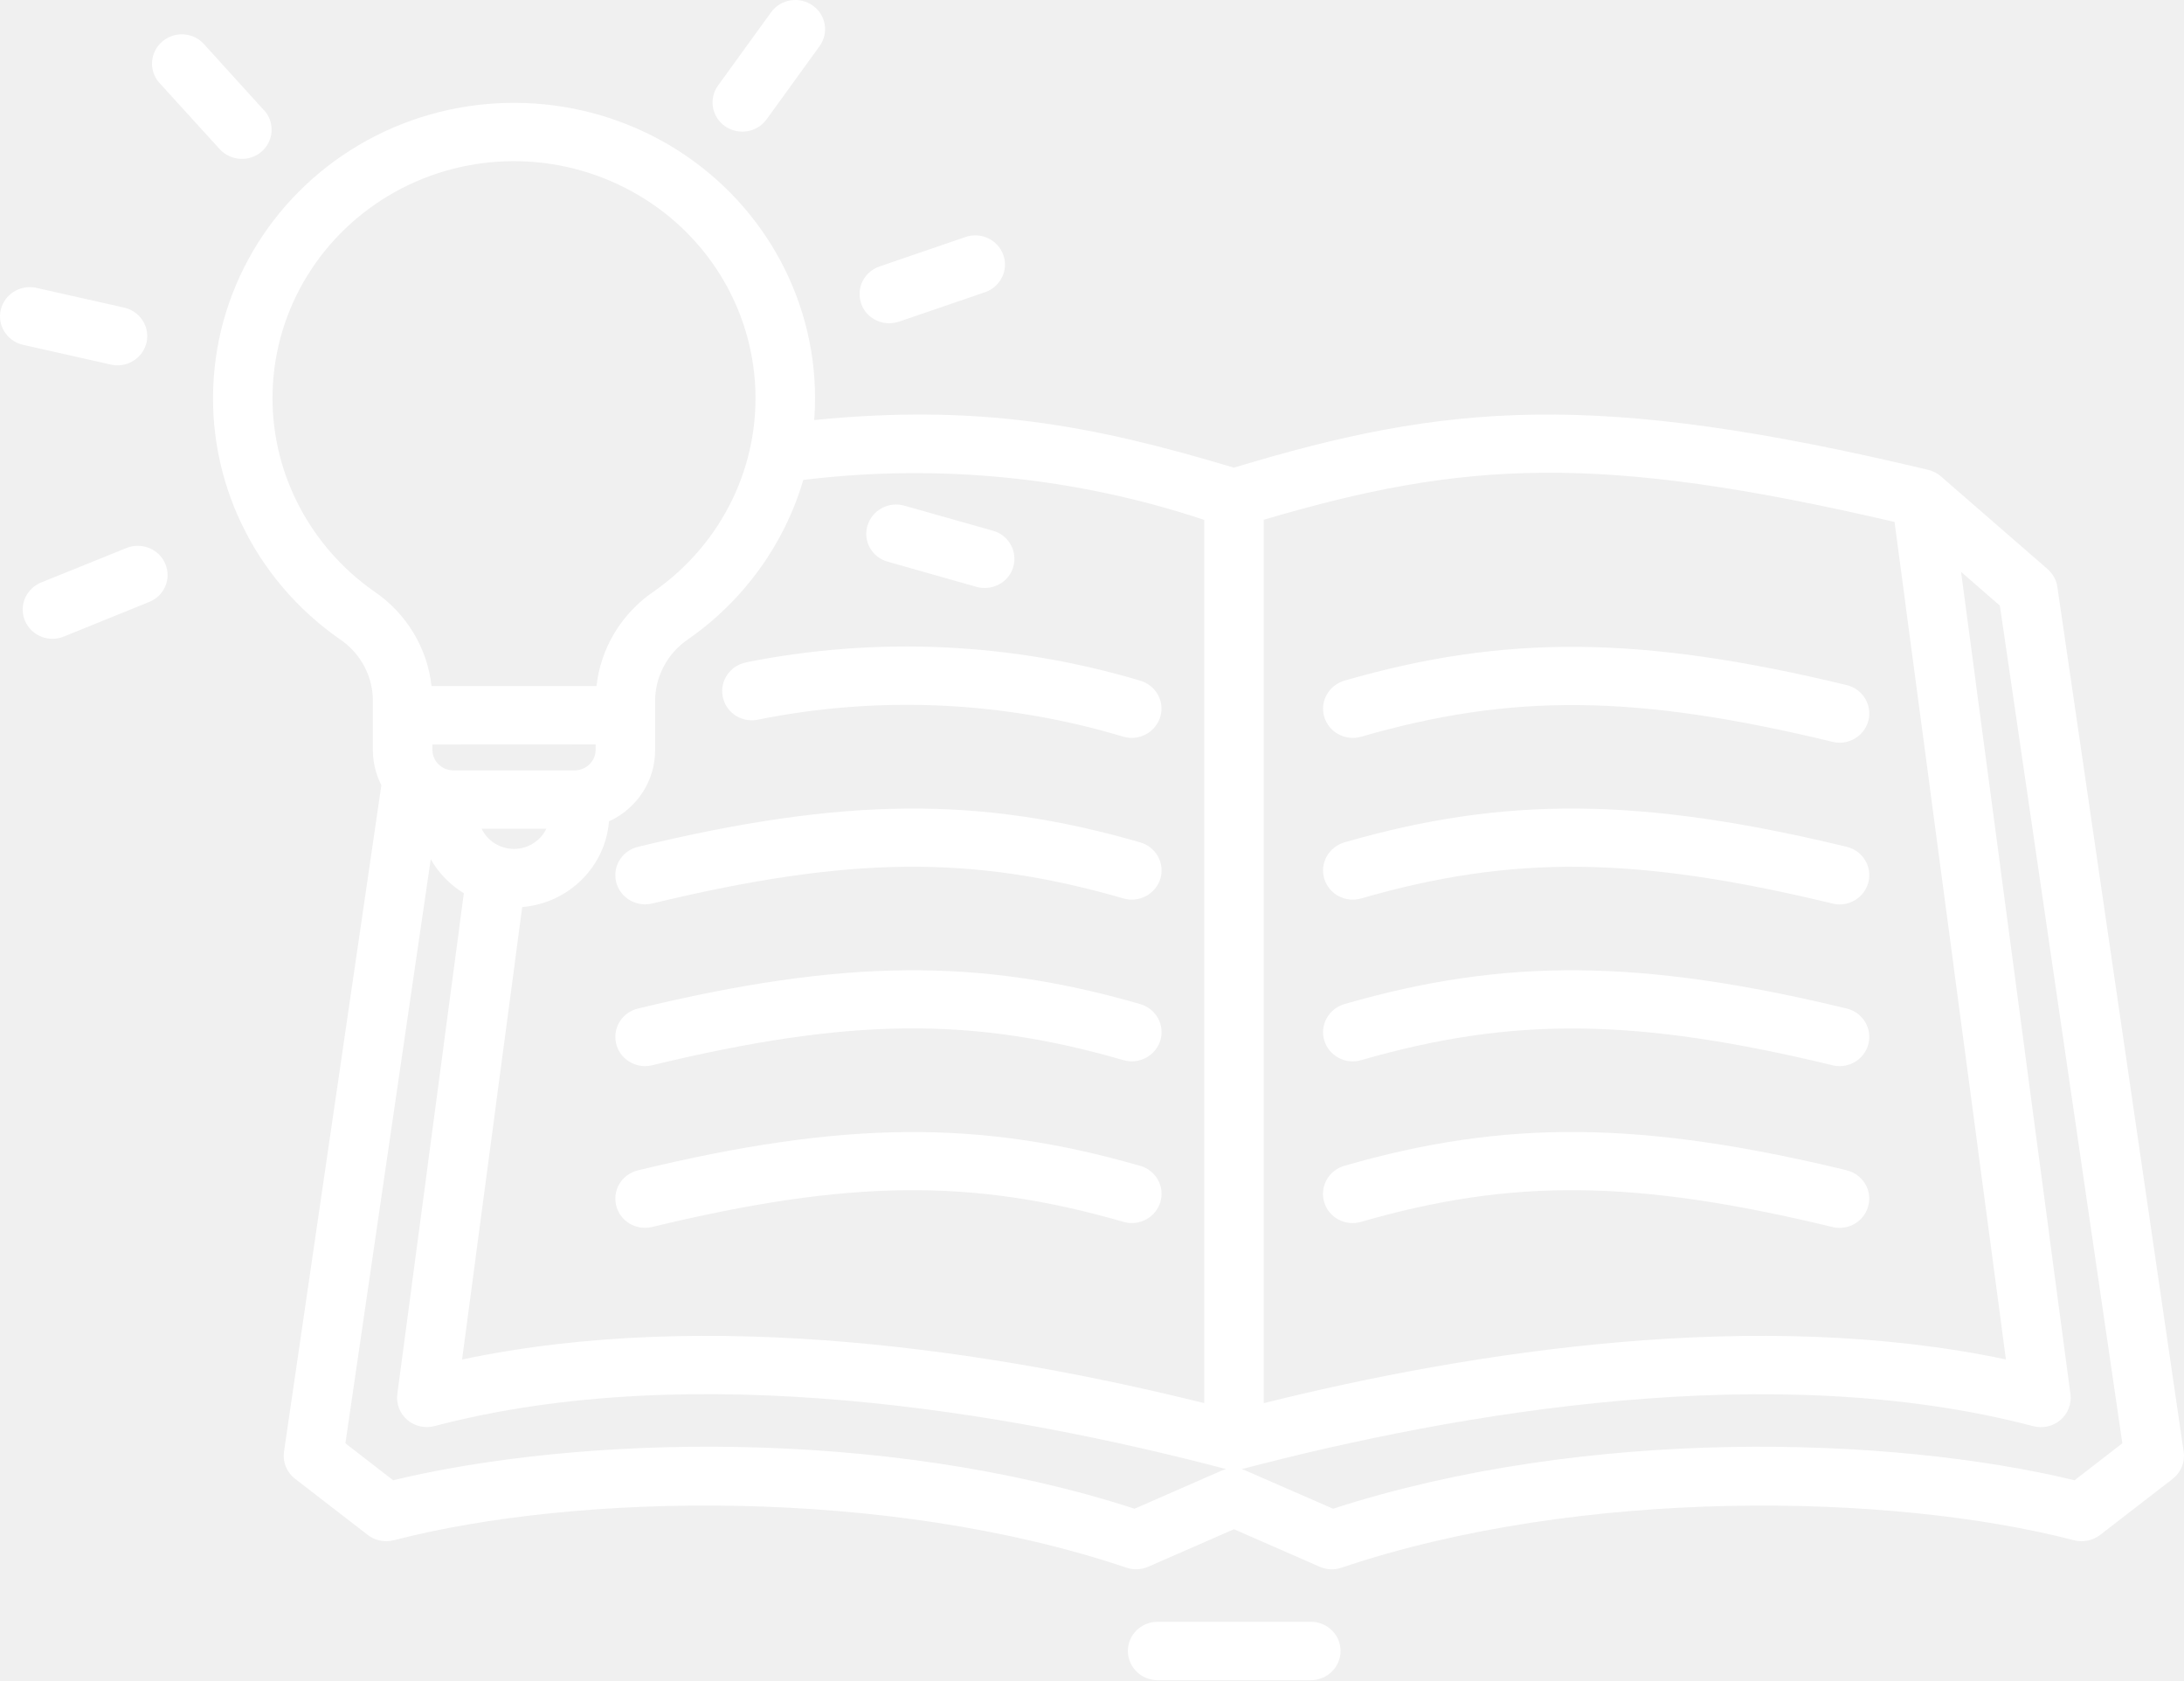
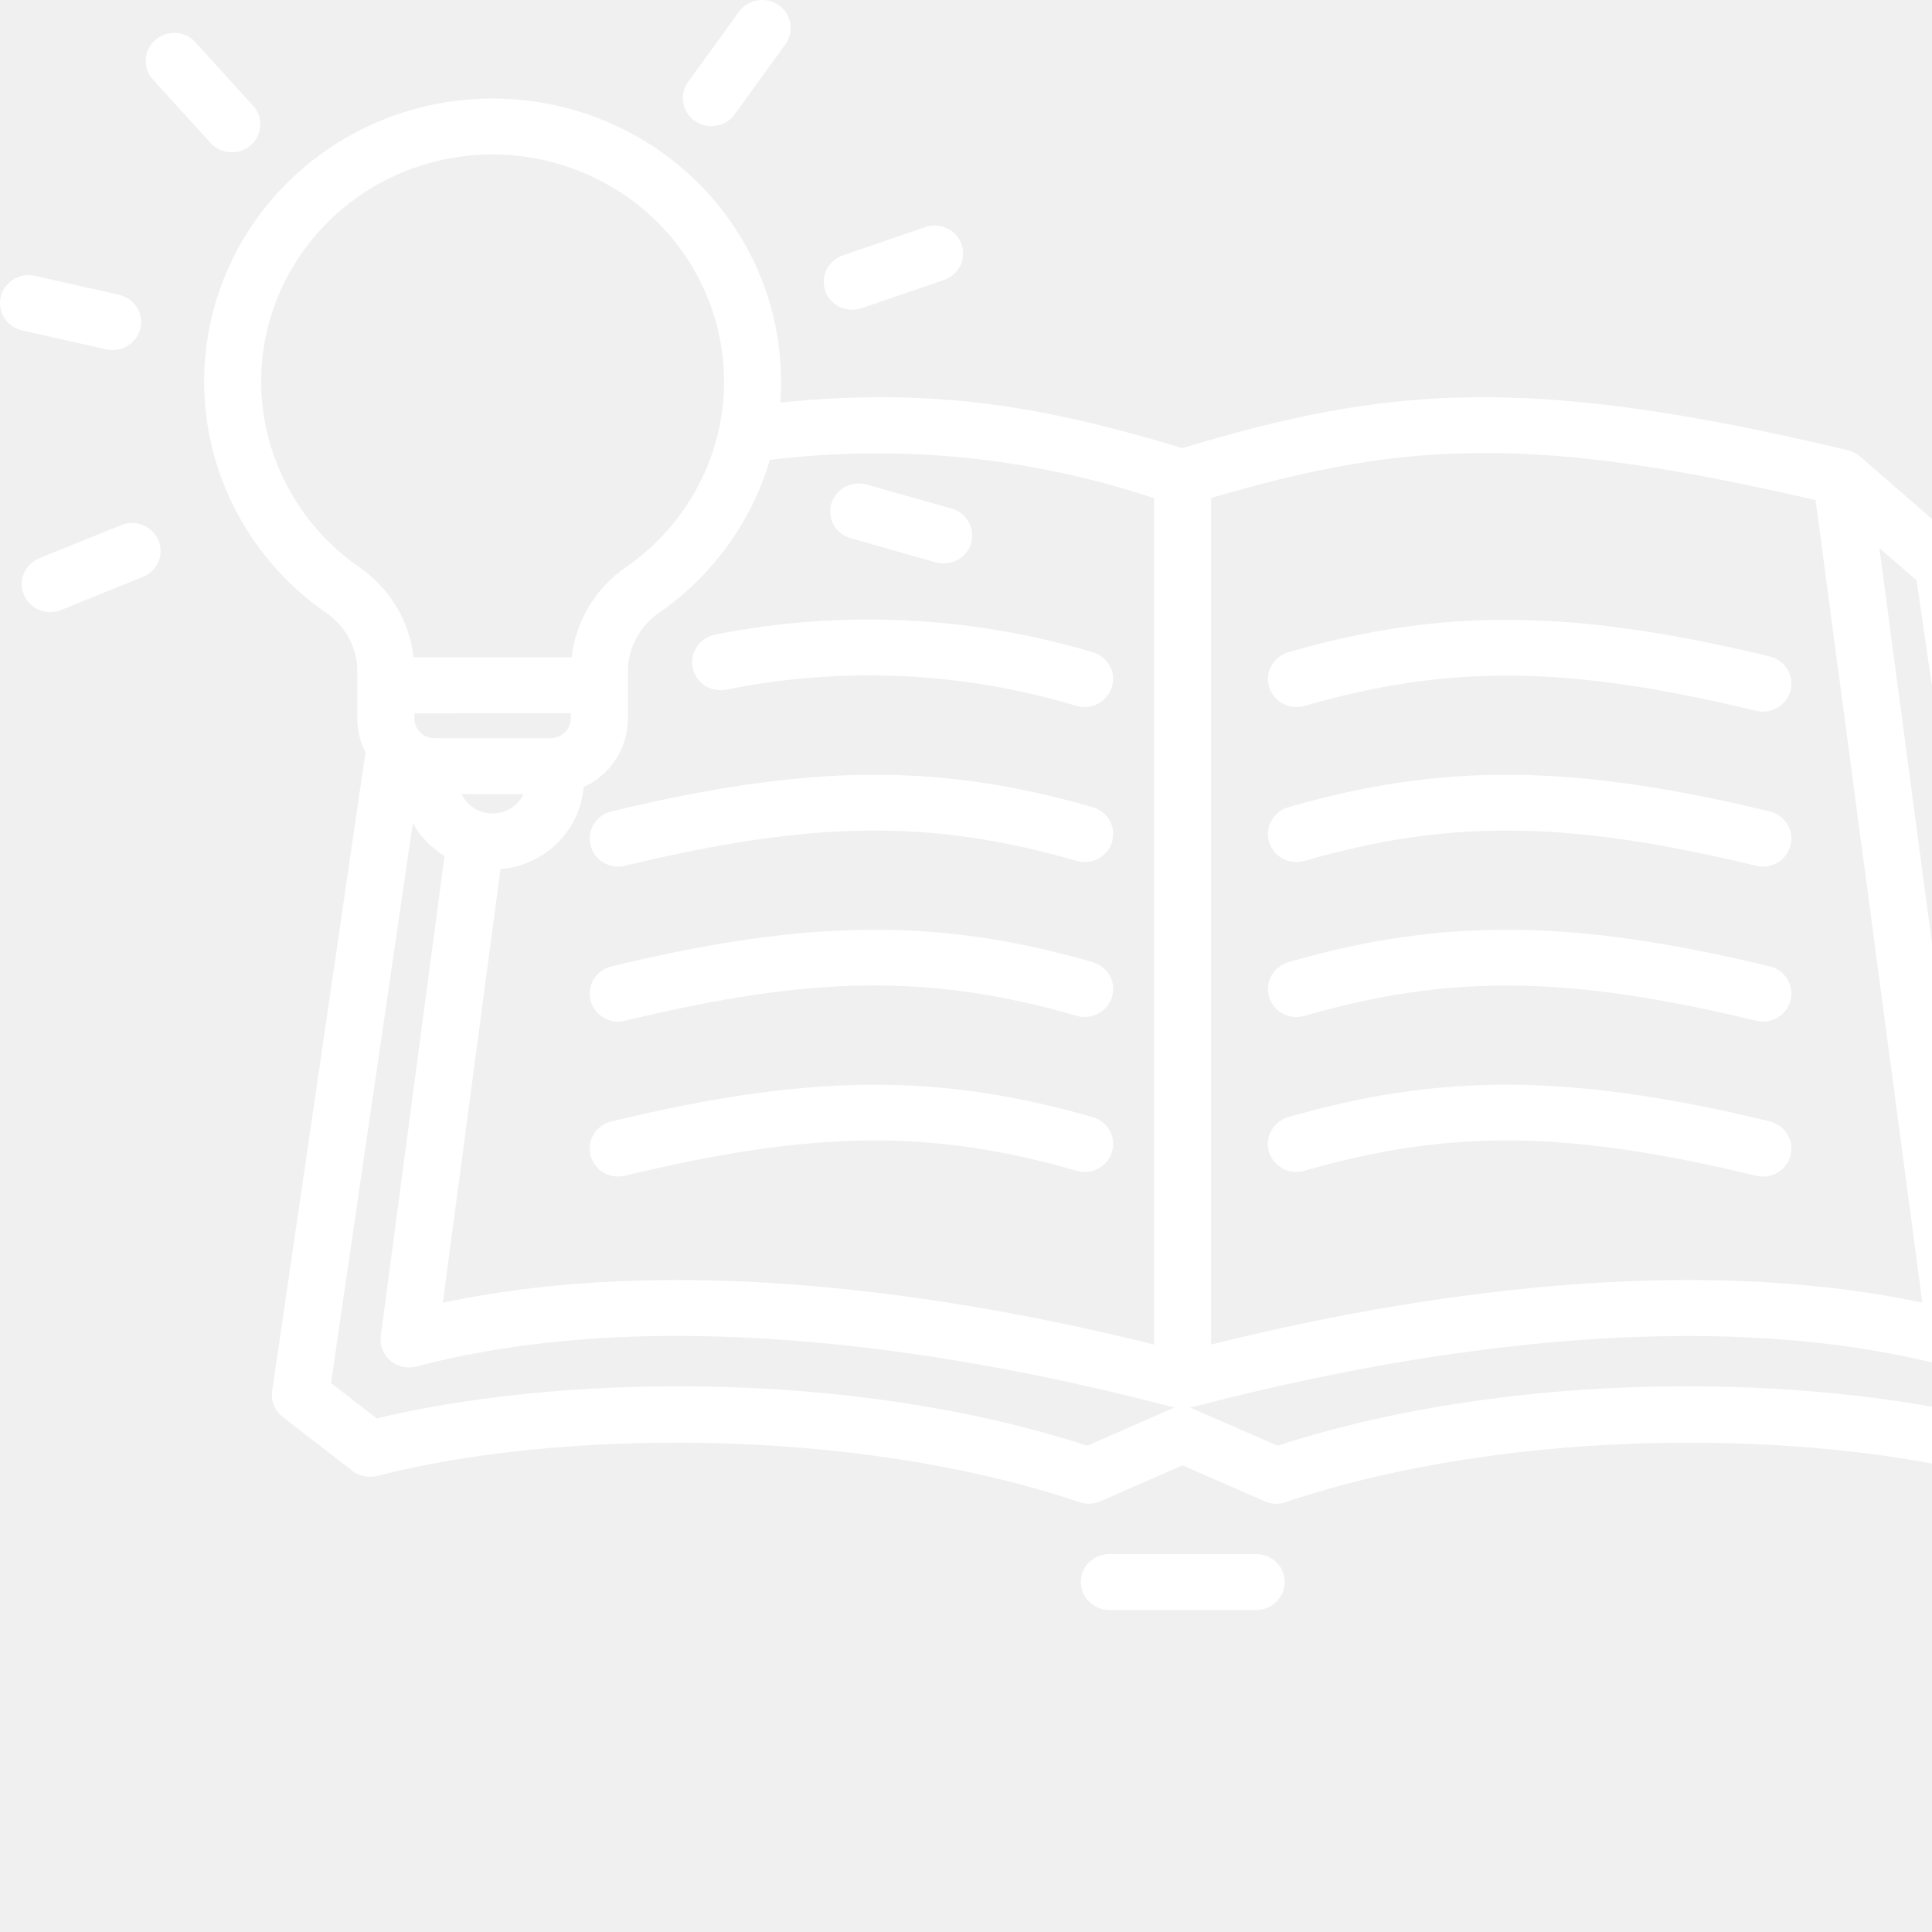
- <svg xmlns="http://www.w3.org/2000/svg" width="26" height="20" viewBox="0 0 26 20" fill="none">
+ <svg xmlns="http://www.w3.org/2000/svg" width="24" height="24" viewBox="0 0 24 24" fill="none">
  <path d="M25.996 17.28L24.492 6.984C24.48 6.903 24.438 6.828 24.376 6.774L23.107 5.671C23.064 5.633 23.012 5.607 22.956 5.593C18.972 4.642 17.228 4.799 14.689 5.567C12.984 5.053 11.629 4.807 9.693 5C9.7 4.915 9.703 4.828 9.703 4.74C9.703 3.514 9.052 2.376 7.984 1.737C6.917 1.1 5.587 1.053 4.476 1.615C3.365 2.178 2.633 3.268 2.545 4.492C2.456 5.716 3.024 6.896 4.043 7.607C4.296 7.776 4.446 8.06 4.439 8.361V8.93C4.439 9.074 4.474 9.217 4.54 9.347L3.381 17.28C3.363 17.402 3.412 17.525 3.512 17.602L4.378 18.271L4.379 18.272C4.466 18.339 4.581 18.362 4.689 18.334C6.865 17.769 10.56 17.7 13.411 18.661H13.41C13.494 18.689 13.588 18.686 13.67 18.649L14.69 18.203L15.709 18.649C15.791 18.686 15.884 18.691 15.969 18.661C18.819 17.701 22.513 17.769 24.69 18.334C24.797 18.362 24.912 18.339 25 18.272L25.866 17.603V17.602C25.966 17.525 26.015 17.402 25.996 17.28ZM22.554 6.213L23.88 16.182C20.929 15.559 17.549 16.08 15.045 16.702V6.187C17.428 5.483 19.024 5.39 22.554 6.213ZM14.336 6.187V16.702C11.832 16.081 8.452 15.558 5.501 16.183L6.217 10.797C6.769 10.751 7.206 10.319 7.25 9.777C7.585 9.623 7.799 9.294 7.799 8.931V8.361C7.794 8.06 7.943 7.776 8.197 7.606C8.856 7.145 9.338 6.477 9.563 5.713C11.169 5.516 12.801 5.678 14.335 6.188L14.336 6.187ZM7.091 8.861V8.93C7.088 9.061 6.98 9.167 6.846 9.17H5.392C5.258 9.167 5.15 9.061 5.148 8.93V8.862L7.091 8.861ZM6.504 9.865C6.434 10.011 6.284 10.105 6.119 10.105C5.954 10.105 5.804 10.011 5.734 9.865H6.504ZM3.244 4.74C3.244 3.756 3.767 2.843 4.624 2.33C5.48 1.818 6.547 1.781 7.438 2.234C8.33 2.685 8.916 3.559 8.987 4.541C9.058 5.523 8.602 6.469 7.784 7.04C7.401 7.3 7.152 7.712 7.101 8.166H5.137C5.087 7.712 4.838 7.3 4.454 7.04C3.697 6.509 3.245 5.653 3.244 4.74ZM13.507 17.959C10.49 16.981 6.878 17.09 4.68 17.62L4.112 17.18L5.128 10.227C5.222 10.393 5.358 10.533 5.522 10.633L4.73 16.595C4.715 16.71 4.759 16.825 4.848 16.901C4.937 16.978 5.059 17.005 5.173 16.975C8.262 16.163 12.003 16.805 14.596 17.487C14.579 17.492 14.561 17.498 14.544 17.505L13.507 17.959ZM24.697 17.62C22.498 17.09 18.887 16.982 15.87 17.959L14.832 17.506H14.834C14.816 17.499 14.799 17.492 14.781 17.488C17.375 16.806 21.116 16.164 24.204 16.976H24.205C24.319 17.006 24.441 16.979 24.53 16.902C24.619 16.825 24.663 16.711 24.648 16.595L23.346 6.807L23.808 7.209L25.266 17.18L24.697 17.62ZM15.959 19.652C15.959 19.844 15.8 20 15.604 20H13.772C13.58 19.995 13.427 19.84 13.427 19.652C13.427 19.463 13.58 19.31 13.772 19.305H15.604C15.697 19.304 15.789 19.34 15.855 19.406C15.922 19.471 15.959 19.559 15.959 19.652ZM8.882 7.884C10.439 7.573 12.052 7.648 13.573 8.102C13.761 8.156 13.868 8.349 13.813 8.533C13.757 8.717 13.56 8.824 13.372 8.769C11.957 8.343 10.454 8.275 9.005 8.57C8.814 8.599 8.636 8.473 8.603 8.287C8.569 8.101 8.693 7.923 8.882 7.885L8.882 7.884ZM13.814 10.459C13.758 10.643 13.561 10.749 13.373 10.694C11.573 10.174 10.104 10.19 7.764 10.755C7.736 10.761 7.707 10.765 7.679 10.765C7.5 10.764 7.349 10.633 7.328 10.459C7.306 10.285 7.421 10.122 7.595 10.08C10.041 9.489 11.662 9.475 13.574 10.027C13.762 10.082 13.869 10.274 13.814 10.459ZM13.814 12.384C13.758 12.568 13.561 12.674 13.373 12.619C11.573 12.098 10.104 12.114 7.764 12.68C7.736 12.687 7.707 12.691 7.679 12.691C7.5 12.689 7.349 12.559 7.328 12.384C7.306 12.21 7.421 12.047 7.595 12.005C10.041 11.414 11.662 11.4 13.574 11.952C13.762 12.007 13.869 12.199 13.814 12.384ZM13.814 14.309C13.758 14.493 13.561 14.599 13.373 14.544C11.573 14.024 10.104 14.04 7.764 14.605C7.736 14.612 7.707 14.615 7.679 14.615C7.5 14.615 7.349 14.484 7.328 14.309C7.306 14.135 7.421 13.973 7.595 13.931C10.041 13.339 11.662 13.326 13.574 13.878V13.877C13.762 13.932 13.869 14.124 13.814 14.308L13.814 14.309ZM8.548 1.018L9.179 0.147C9.292 -0.01 9.513 -0.047 9.673 0.064C9.833 0.175 9.87 0.392 9.757 0.549L9.126 1.421C9.013 1.577 8.792 1.614 8.632 1.503C8.472 1.392 8.435 1.174 8.548 1.018ZM10.253 3.615C10.222 3.528 10.227 3.432 10.268 3.349C10.309 3.266 10.382 3.202 10.47 3.172L11.498 2.82V2.819C11.683 2.76 11.88 2.855 11.944 3.034C12.008 3.213 11.914 3.41 11.733 3.476L10.705 3.828H10.704C10.667 3.841 10.627 3.847 10.587 3.848C10.436 3.848 10.301 3.755 10.252 3.615L10.253 3.615ZM10.328 6.256C10.354 6.168 10.415 6.093 10.497 6.049C10.579 6.004 10.676 5.993 10.766 6.019L11.812 6.315C11.905 6.338 11.983 6.398 12.03 6.479C12.077 6.561 12.089 6.658 12.063 6.748C12.037 6.838 11.975 6.914 11.89 6.958C11.805 7.002 11.707 7.011 11.615 6.983L10.568 6.686C10.38 6.634 10.272 6.441 10.327 6.256L10.328 6.256ZM1.968 6.712C2.043 6.889 1.958 7.092 1.777 7.165L0.77 7.573C0.682 7.612 0.582 7.614 0.493 7.579C0.405 7.545 0.334 7.475 0.297 7.389C0.261 7.302 0.262 7.204 0.299 7.118C0.338 7.031 0.41 6.964 0.499 6.93L1.506 6.523C1.687 6.45 1.894 6.535 1.968 6.712ZM1.321 4.34L0.259 4.101H0.26C0.077 4.051 -0.033 3.869 0.009 3.688C0.051 3.508 0.231 3.391 0.417 3.423L1.48 3.662H1.479C1.654 3.702 1.771 3.865 1.751 4.04C1.73 4.215 1.58 4.348 1.4 4.349C1.373 4.349 1.347 4.346 1.321 4.34ZM1.89 0.978C1.77 0.834 1.786 0.621 1.929 0.497C2.07 0.373 2.287 0.38 2.419 0.515L3.143 1.313L3.144 1.312C3.274 1.456 3.261 1.676 3.115 1.804C2.97 1.931 2.746 1.918 2.615 1.775L1.89 0.978ZM15.765 8.534C15.738 8.445 15.749 8.351 15.794 8.27C15.839 8.189 15.915 8.129 16.005 8.102C17.918 7.55 19.537 7.564 21.985 8.155C22.159 8.197 22.272 8.36 22.251 8.535C22.229 8.708 22.079 8.84 21.9 8.841C21.871 8.841 21.843 8.837 21.815 8.83C19.475 8.265 18.007 8.25 16.206 8.769H16.205C16.115 8.796 16.018 8.785 15.936 8.741C15.853 8.697 15.792 8.622 15.765 8.534ZM15.765 10.46C15.738 10.37 15.749 10.276 15.794 10.195C15.839 10.114 15.915 10.054 16.005 10.027C17.918 9.475 19.537 9.489 21.985 10.08C22.159 10.122 22.272 10.285 22.251 10.46C22.229 10.633 22.079 10.765 21.9 10.766C21.871 10.766 21.843 10.762 21.815 10.755C19.475 10.19 18.007 10.175 16.206 10.694H16.205C16.115 10.721 16.018 10.71 15.936 10.667C15.853 10.623 15.792 10.548 15.765 10.46ZM15.765 12.385C15.738 12.295 15.749 12.2 15.794 12.12C15.839 12.039 15.915 11.979 16.005 11.952C17.918 11.4 19.537 11.414 21.985 12.005C22.159 12.047 22.272 12.21 22.251 12.385C22.229 12.559 22.079 12.69 21.9 12.691C21.871 12.691 21.843 12.688 21.815 12.68C19.475 12.115 18.007 12.1 16.206 12.619H16.205C16.115 12.646 16.018 12.636 15.936 12.592C15.853 12.548 15.792 12.473 15.765 12.385ZM22.242 14.351C22.204 14.506 22.062 14.616 21.899 14.616C21.87 14.616 21.841 14.613 21.813 14.605C19.473 14.04 18.005 14.024 16.204 14.544C16.016 14.599 15.819 14.494 15.764 14.31C15.709 14.126 15.816 13.932 16.004 13.877C17.917 13.325 19.537 13.339 21.984 13.93V13.931C22.075 13.952 22.153 14.009 22.202 14.088C22.251 14.166 22.265 14.261 22.242 14.351Z" fill="white" />
</svg>
